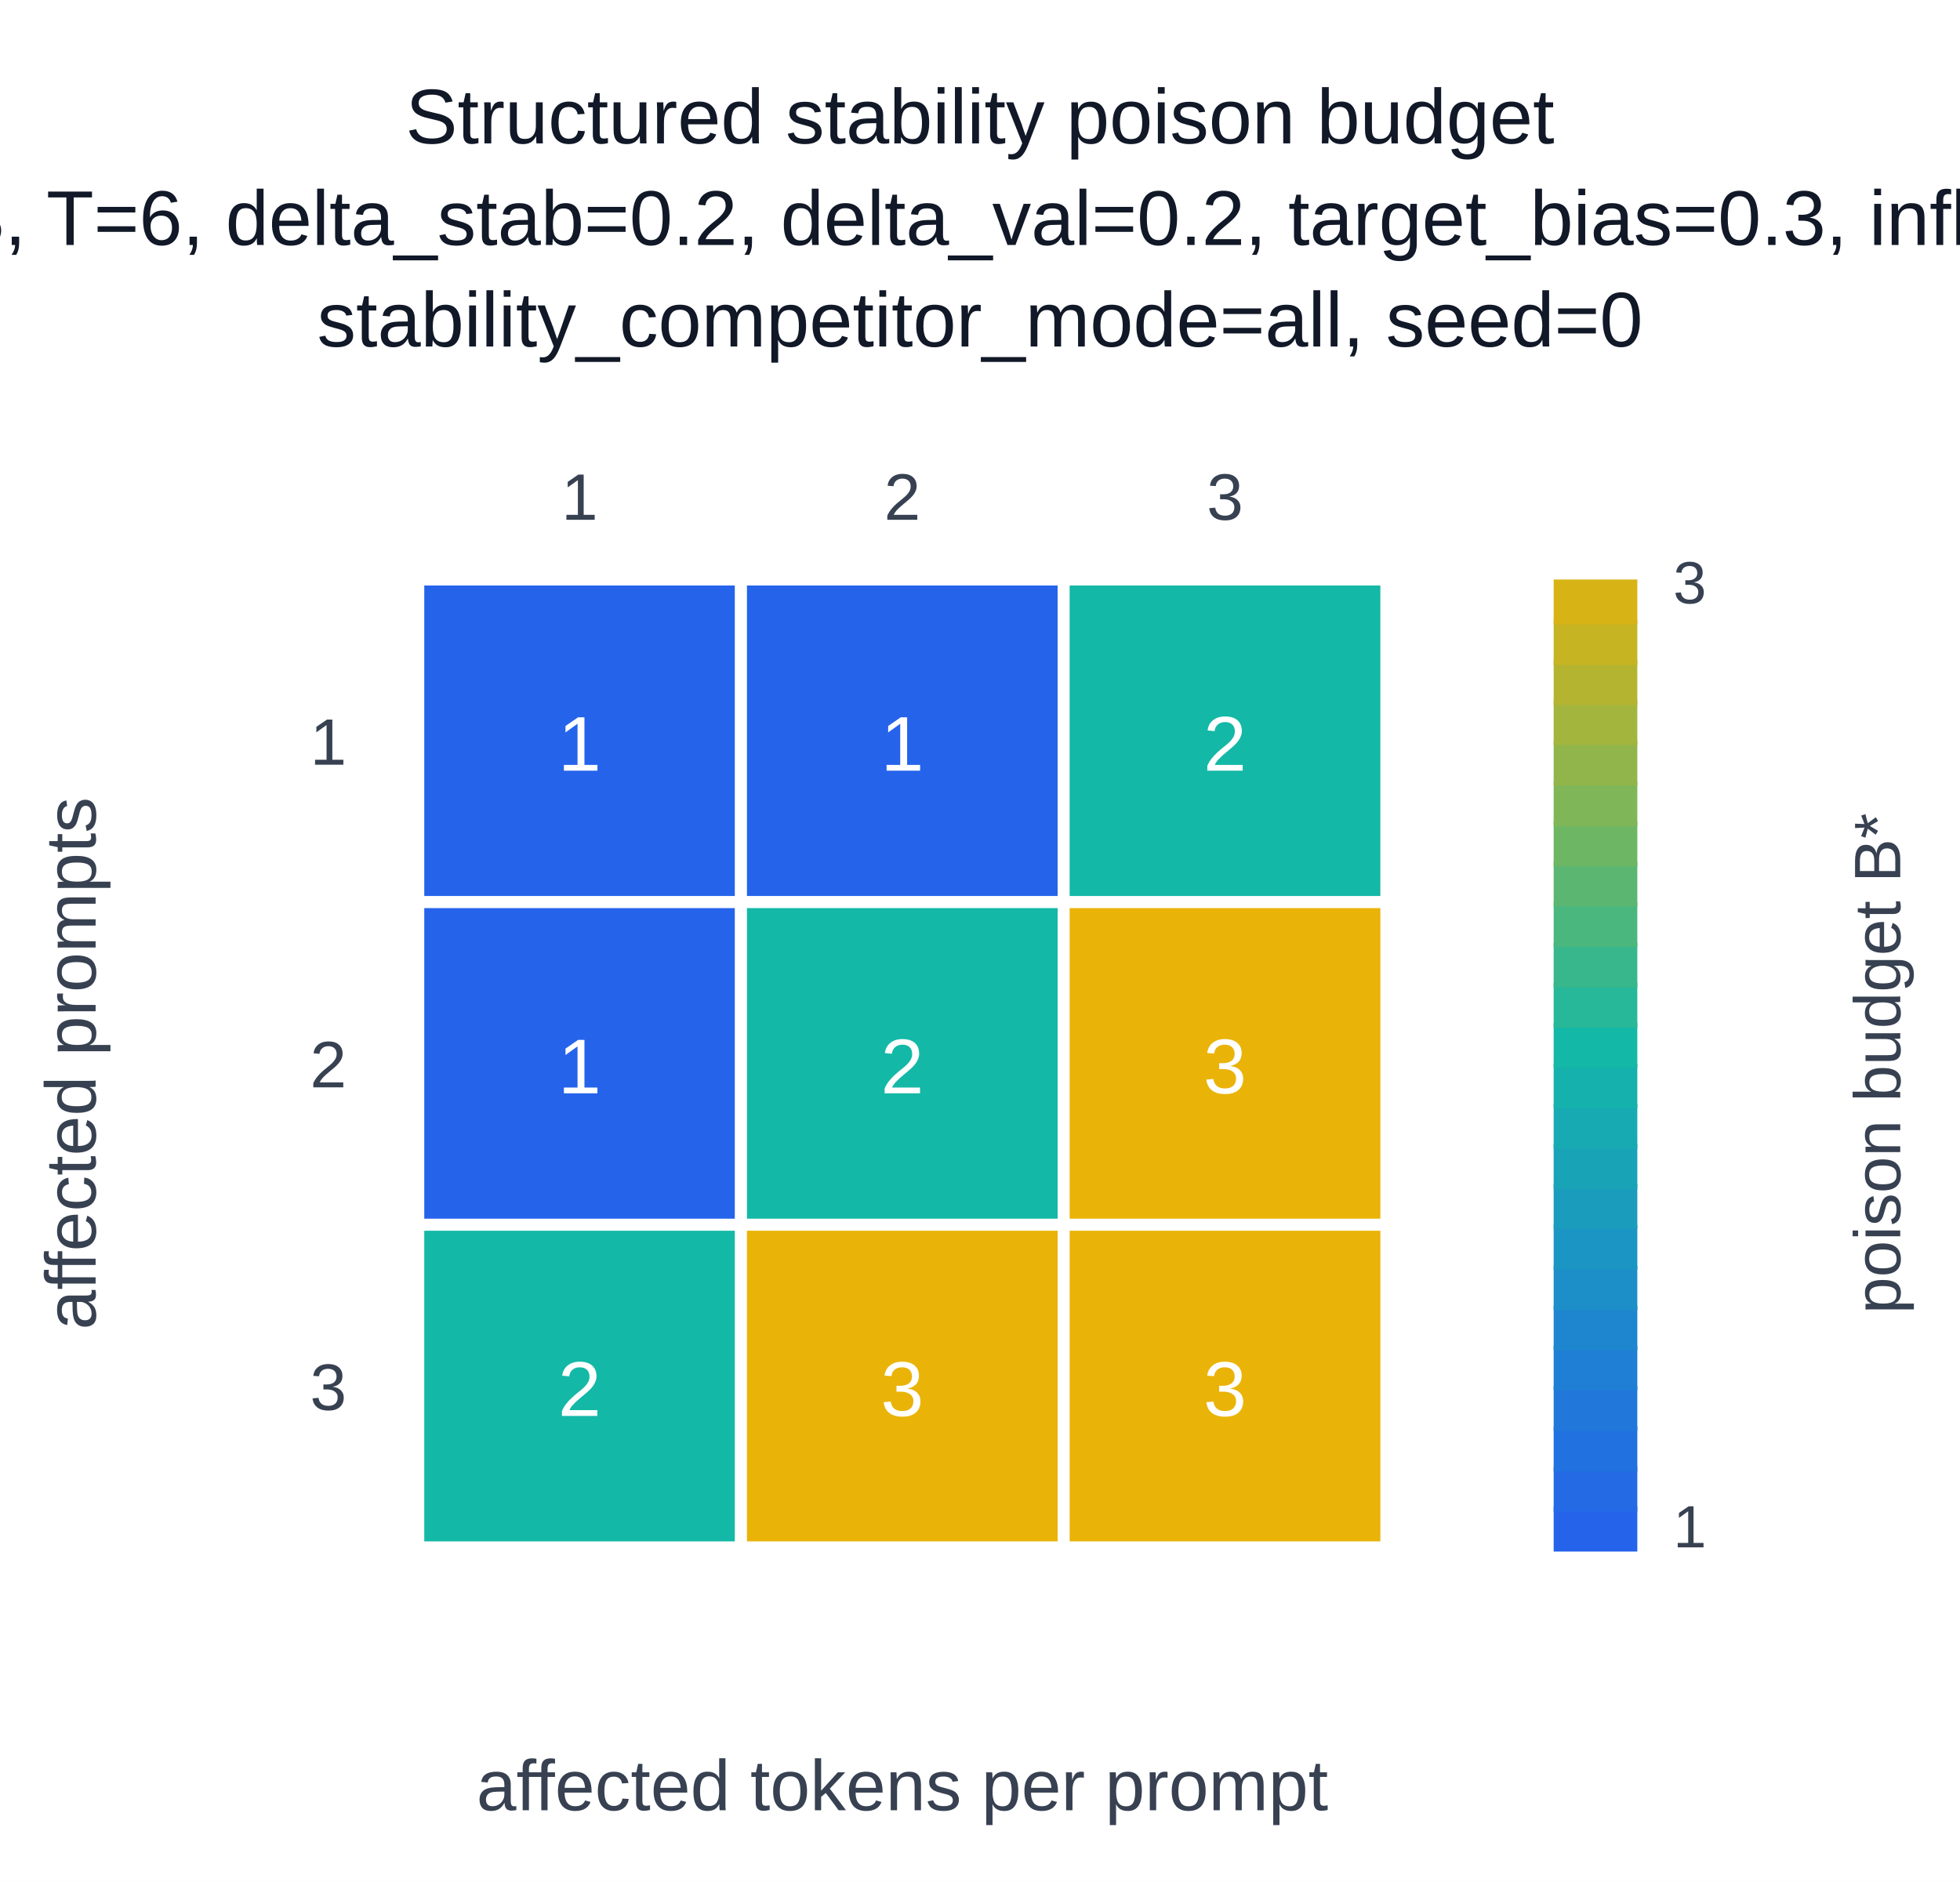
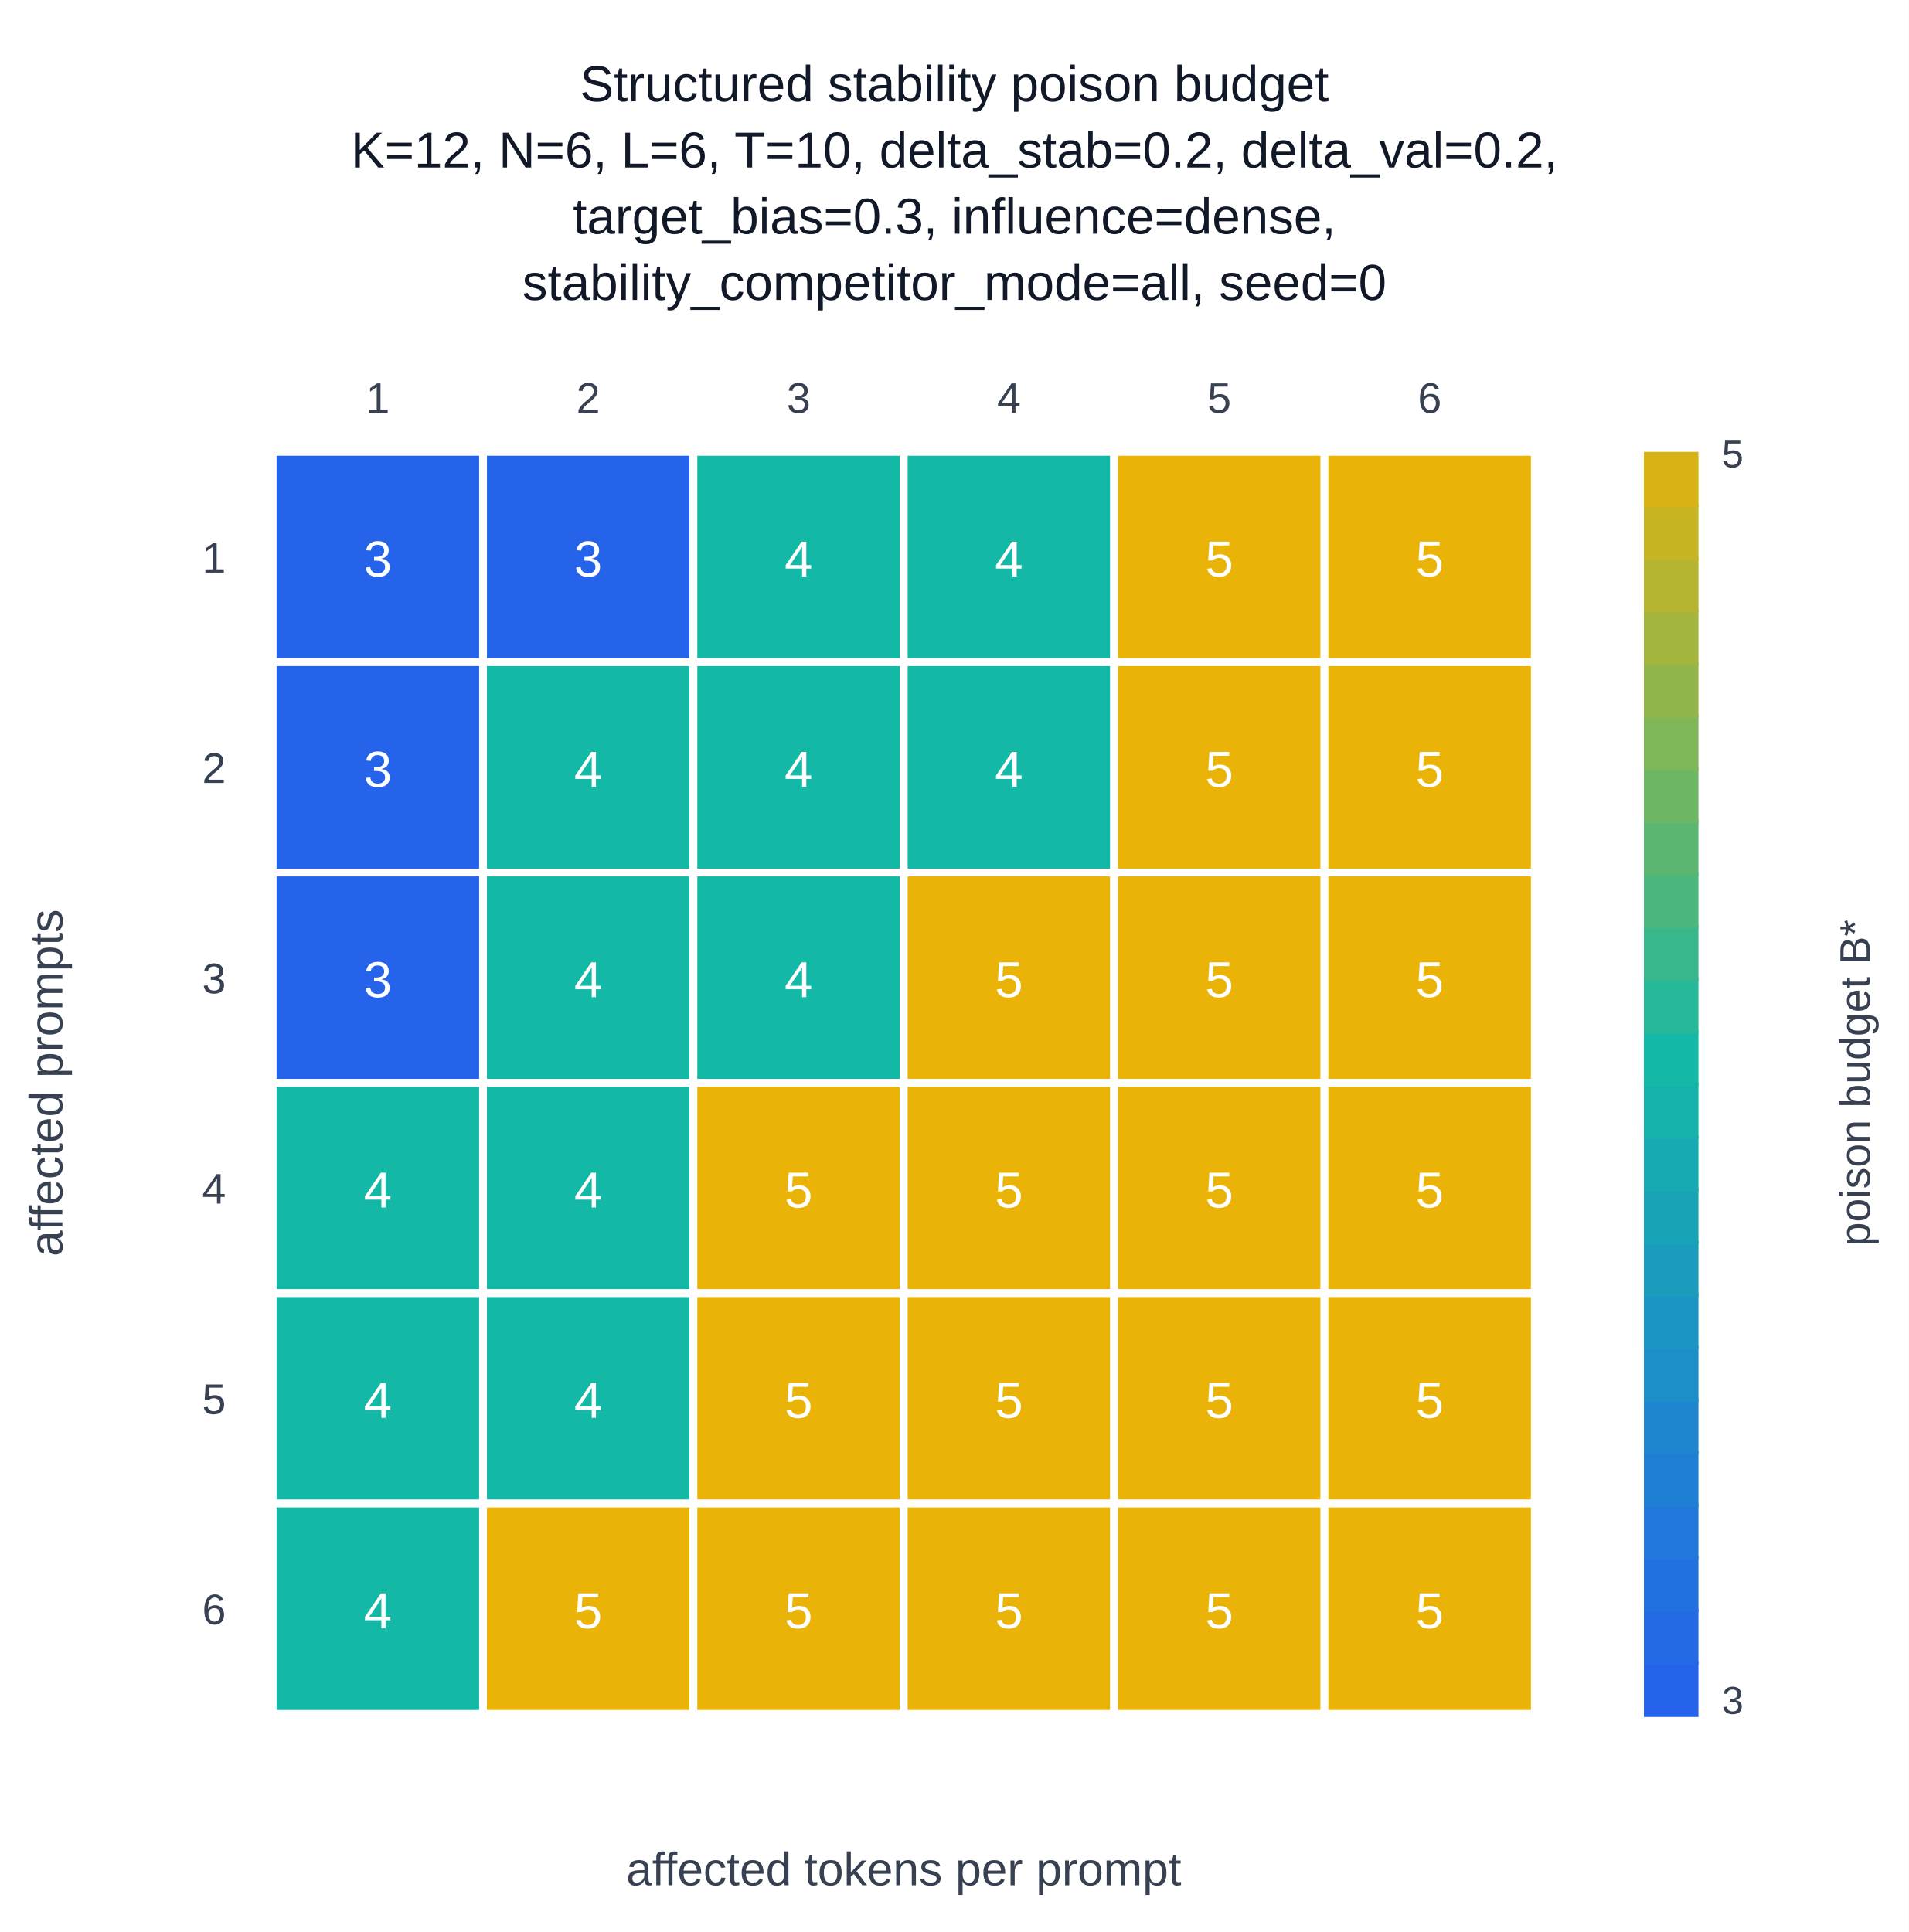
- <svg xmlns="http://www.w3.org/2000/svg" width="328" height="315" viewBox="0 0 328 315">
+ <svg xmlns="http://www.w3.org/2000/svg" width="490" height="496" viewBox="0 0 490 496">
  <rect width="100%" height="100%" fill="#ffffff" />
-   <text x="164.0" y="24" text-anchor="middle" font-family="Arial, sans-serif" font-size="13" fill="#111827">Structured stability poison budget</text>
-   <text x="164.0" y="41" text-anchor="middle" font-family="Arial, sans-serif" font-size="13" fill="#111827">K=6, N=3, L=3, T=6, delta_stab=0.2, delta_val=0.2, target_bias=0.3, influence=dense,</text>
-   <text x="164.0" y="58" text-anchor="middle" font-family="Arial, sans-serif" font-size="13" fill="#111827">stability_competitor_mode=all, seed=0</text>
-   <text x="151.0" y="303" text-anchor="middle" font-family="Arial, sans-serif" font-size="12" fill="#374151">affected tokens per prompt</text>
-   <text x="16" y="178.0" transform="rotate(-90 16 178.0)" text-anchor="middle" font-family="Arial, sans-serif" font-size="12" fill="#374151">affected prompts</text>
-   <text x="97.0" y="87" text-anchor="middle" font-family="Arial, sans-serif" font-size="11" fill="#374151">1</text>
-   <text x="151.0" y="87" text-anchor="middle" font-family="Arial, sans-serif" font-size="11" fill="#374151">2</text>
-   <text x="205.0" y="87" text-anchor="middle" font-family="Arial, sans-serif" font-size="11" fill="#374151">3</text>
-   <text x="58" y="128.0" text-anchor="end" font-family="Arial, sans-serif" font-size="11" fill="#374151">1</text>
-   <rect x="70" y="97" width="54" height="54" fill="#2563eb" stroke="#ffffff" stroke-width="2" />
-   <text x="97.0" y="129.0" text-anchor="middle" font-family="Arial, sans-serif" font-size="13" fill="#ffffff">1</text>
-   <rect x="124" y="97" width="54" height="54" fill="#2563eb" stroke="#ffffff" stroke-width="2" />
-   <text x="151.0" y="129.0" text-anchor="middle" font-family="Arial, sans-serif" font-size="13" fill="#ffffff">1</text>
-   <rect x="178" y="97" width="54" height="54" fill="#14b8a6" stroke="#ffffff" stroke-width="2" />
-   <text x="205.0" y="129.0" text-anchor="middle" font-family="Arial, sans-serif" font-size="13" fill="#ffffff">2</text>
-   <text x="58" y="182.0" text-anchor="end" font-family="Arial, sans-serif" font-size="11" fill="#374151">2</text>
-   <rect x="70" y="151" width="54" height="54" fill="#2563eb" stroke="#ffffff" stroke-width="2" />
-   <text x="97.0" y="183.0" text-anchor="middle" font-family="Arial, sans-serif" font-size="13" fill="#ffffff">1</text>
-   <rect x="124" y="151" width="54" height="54" fill="#14b8a6" stroke="#ffffff" stroke-width="2" />
-   <text x="151.0" y="183.0" text-anchor="middle" font-family="Arial, sans-serif" font-size="13" fill="#ffffff">2</text>
-   <rect x="178" y="151" width="54" height="54" fill="#eab308" stroke="#ffffff" stroke-width="2" />
-   <text x="205.0" y="183.0" text-anchor="middle" font-family="Arial, sans-serif" font-size="13" fill="#ffffff">3</text>
-   <text x="58" y="236.0" text-anchor="end" font-family="Arial, sans-serif" font-size="11" fill="#374151">3</text>
-   <rect x="70" y="205" width="54" height="54" fill="#14b8a6" stroke="#ffffff" stroke-width="2" />
-   <text x="97.0" y="237.0" text-anchor="middle" font-family="Arial, sans-serif" font-size="13" fill="#ffffff">2</text>
-   <rect x="124" y="205" width="54" height="54" fill="#eab308" stroke="#ffffff" stroke-width="2" />
-   <text x="151.0" y="237.0" text-anchor="middle" font-family="Arial, sans-serif" font-size="13" fill="#ffffff">3</text>
-   <rect x="178" y="205" width="54" height="54" fill="#eab308" stroke="#ffffff" stroke-width="2" />
-   <text x="205.0" y="237.0" text-anchor="middle" font-family="Arial, sans-serif" font-size="13" fill="#ffffff">3</text>
-   <rect x="260" y="252.2" width="14" height="7.5" fill="#2563eb" />
-   <rect x="260" y="245.5" width="14" height="7.5" fill="#246ae5" />
-   <rect x="260" y="238.8" width="14" height="7.5" fill="#2271e0" />
-   <rect x="260" y="232.0" width="14" height="7.5" fill="#2178da" />
-   <rect x="260" y="225.2" width="14" height="7.5" fill="#1f7fd4" />
-   <rect x="260" y="218.5" width="14" height="7.5" fill="#1e86ce" />
-   <rect x="260" y="211.8" width="14" height="7.5" fill="#1c8ec8" />
-   <rect x="260" y="205.0" width="14" height="7.5" fill="#1b95c3" />
-   <rect x="260" y="198.2" width="14" height="7.5" fill="#1a9cbd" />
-   <rect x="260" y="191.5" width="14" height="7.5" fill="#18a3b7" />
-   <rect x="260" y="184.8" width="14" height="7.5" fill="#17aab2" />
-   <rect x="260" y="178.0" width="14" height="7.5" fill="#15b1ac" />
-   <rect x="260" y="171.2" width="14" height="7.5" fill="#14b8a6" />
-   <rect x="260" y="164.5" width="14" height="7.5" fill="#26b899" />
-   <rect x="260" y="157.8" width="14" height="7.5" fill="#38b78c" />
-   <rect x="260" y="151.0" width="14" height="7.5" fill="#4ab77e" />
-   <rect x="260" y="144.2" width="14" height="7.5" fill="#5bb671" />
-   <rect x="260" y="137.5" width="14" height="7.5" fill="#6db664" />
-   <rect x="260" y="130.8" width="14" height="7.5" fill="#7fb657" />
-   <rect x="260" y="124.0" width="14" height="7.5" fill="#91b54a" />
-   <rect x="260" y="117.2" width="14" height="7.5" fill="#a3b53d" />
-   <rect x="260" y="110.5" width="14" height="7.5" fill="#b4b430" />
-   <rect x="260" y="103.8" width="14" height="7.5" fill="#c6b422" />
-   <rect x="260" y="97.0" width="14" height="7.5" fill="#d8b315" />
-   <text x="280" y="101" font-family="Arial, sans-serif" font-size="10" fill="#374151">3</text>
-   <text x="280" y="259.0" font-family="Arial, sans-serif" font-size="10" fill="#374151">1</text>
-   <text x="318" y="178.0" transform="rotate(-90 318 178.0)" text-anchor="middle" font-family="Arial, sans-serif" font-size="11" fill="#374151">poison budget B*</text>
+   <text x="245.0" y="26" text-anchor="middle" font-family="Arial, sans-serif" font-size="13" fill="#111827">Structured stability poison budget</text>
+   <text x="245.0" y="43" text-anchor="middle" font-family="Arial, sans-serif" font-size="13" fill="#111827">K=12, N=6, L=6, T=10, delta_stab=0.2, delta_val=0.2,</text>
+   <text x="245.0" y="60" text-anchor="middle" font-family="Arial, sans-serif" font-size="13" fill="#111827">target_bias=0.3, influence=dense,</text>
+   <text x="245.0" y="77" text-anchor="middle" font-family="Arial, sans-serif" font-size="13" fill="#111827">stability_competitor_mode=all, seed=0</text>
+   <text x="232.0" y="484" text-anchor="middle" font-family="Arial, sans-serif" font-size="12" fill="#374151">affected tokens per prompt</text>
+   <text x="16" y="278.0" transform="rotate(-90 16 278.0)" text-anchor="middle" font-family="Arial, sans-serif" font-size="12" fill="#374151">affected prompts</text>
+   <text x="97.0" y="106" text-anchor="middle" font-family="Arial, sans-serif" font-size="11" fill="#374151">1</text>
+   <text x="151.0" y="106" text-anchor="middle" font-family="Arial, sans-serif" font-size="11" fill="#374151">2</text>
+   <text x="205.0" y="106" text-anchor="middle" font-family="Arial, sans-serif" font-size="11" fill="#374151">3</text>
+   <text x="259.0" y="106" text-anchor="middle" font-family="Arial, sans-serif" font-size="11" fill="#374151">4</text>
+   <text x="313.0" y="106" text-anchor="middle" font-family="Arial, sans-serif" font-size="11" fill="#374151">5</text>
+   <text x="367.0" y="106" text-anchor="middle" font-family="Arial, sans-serif" font-size="11" fill="#374151">6</text>
+   <text x="58" y="147.0" text-anchor="end" font-family="Arial, sans-serif" font-size="11" fill="#374151">1</text>
+   <rect x="70" y="116" width="54" height="54" fill="#2563eb" stroke="#ffffff" stroke-width="2" />
+   <text x="97.0" y="148.0" text-anchor="middle" font-family="Arial, sans-serif" font-size="13" fill="#ffffff">3</text>
+   <rect x="124" y="116" width="54" height="54" fill="#2563eb" stroke="#ffffff" stroke-width="2" />
+   <text x="151.0" y="148.0" text-anchor="middle" font-family="Arial, sans-serif" font-size="13" fill="#ffffff">3</text>
+   <rect x="178" y="116" width="54" height="54" fill="#14b8a6" stroke="#ffffff" stroke-width="2" />
+   <text x="205.0" y="148.0" text-anchor="middle" font-family="Arial, sans-serif" font-size="13" fill="#ffffff">4</text>
+   <rect x="232" y="116" width="54" height="54" fill="#14b8a6" stroke="#ffffff" stroke-width="2" />
+   <text x="259.0" y="148.0" text-anchor="middle" font-family="Arial, sans-serif" font-size="13" fill="#ffffff">4</text>
+   <rect x="286" y="116" width="54" height="54" fill="#eab308" stroke="#ffffff" stroke-width="2" />
+   <text x="313.0" y="148.0" text-anchor="middle" font-family="Arial, sans-serif" font-size="13" fill="#ffffff">5</text>
+   <rect x="340" y="116" width="54" height="54" fill="#eab308" stroke="#ffffff" stroke-width="2" />
+   <text x="367.0" y="148.0" text-anchor="middle" font-family="Arial, sans-serif" font-size="13" fill="#ffffff">5</text>
+   <text x="58" y="201.0" text-anchor="end" font-family="Arial, sans-serif" font-size="11" fill="#374151">2</text>
+   <rect x="70" y="170" width="54" height="54" fill="#2563eb" stroke="#ffffff" stroke-width="2" />
+   <text x="97.0" y="202.0" text-anchor="middle" font-family="Arial, sans-serif" font-size="13" fill="#ffffff">3</text>
+   <rect x="124" y="170" width="54" height="54" fill="#14b8a6" stroke="#ffffff" stroke-width="2" />
+   <text x="151.0" y="202.0" text-anchor="middle" font-family="Arial, sans-serif" font-size="13" fill="#ffffff">4</text>
+   <rect x="178" y="170" width="54" height="54" fill="#14b8a6" stroke="#ffffff" stroke-width="2" />
+   <text x="205.0" y="202.0" text-anchor="middle" font-family="Arial, sans-serif" font-size="13" fill="#ffffff">4</text>
+   <rect x="232" y="170" width="54" height="54" fill="#14b8a6" stroke="#ffffff" stroke-width="2" />
+   <text x="259.0" y="202.0" text-anchor="middle" font-family="Arial, sans-serif" font-size="13" fill="#ffffff">4</text>
+   <rect x="286" y="170" width="54" height="54" fill="#eab308" stroke="#ffffff" stroke-width="2" />
+   <text x="313.0" y="202.0" text-anchor="middle" font-family="Arial, sans-serif" font-size="13" fill="#ffffff">5</text>
+   <rect x="340" y="170" width="54" height="54" fill="#eab308" stroke="#ffffff" stroke-width="2" />
+   <text x="367.0" y="202.0" text-anchor="middle" font-family="Arial, sans-serif" font-size="13" fill="#ffffff">5</text>
+   <text x="58" y="255.0" text-anchor="end" font-family="Arial, sans-serif" font-size="11" fill="#374151">3</text>
+   <rect x="70" y="224" width="54" height="54" fill="#2563eb" stroke="#ffffff" stroke-width="2" />
+   <text x="97.0" y="256.0" text-anchor="middle" font-family="Arial, sans-serif" font-size="13" fill="#ffffff">3</text>
+   <rect x="124" y="224" width="54" height="54" fill="#14b8a6" stroke="#ffffff" stroke-width="2" />
+   <text x="151.0" y="256.0" text-anchor="middle" font-family="Arial, sans-serif" font-size="13" fill="#ffffff">4</text>
+   <rect x="178" y="224" width="54" height="54" fill="#14b8a6" stroke="#ffffff" stroke-width="2" />
+   <text x="205.0" y="256.0" text-anchor="middle" font-family="Arial, sans-serif" font-size="13" fill="#ffffff">4</text>
+   <rect x="232" y="224" width="54" height="54" fill="#eab308" stroke="#ffffff" stroke-width="2" />
+   <text x="259.0" y="256.0" text-anchor="middle" font-family="Arial, sans-serif" font-size="13" fill="#ffffff">5</text>
+   <rect x="286" y="224" width="54" height="54" fill="#eab308" stroke="#ffffff" stroke-width="2" />
+   <text x="313.0" y="256.0" text-anchor="middle" font-family="Arial, sans-serif" font-size="13" fill="#ffffff">5</text>
+   <rect x="340" y="224" width="54" height="54" fill="#eab308" stroke="#ffffff" stroke-width="2" />
+   <text x="367.0" y="256.0" text-anchor="middle" font-family="Arial, sans-serif" font-size="13" fill="#ffffff">5</text>
+   <text x="58" y="309.0" text-anchor="end" font-family="Arial, sans-serif" font-size="11" fill="#374151">4</text>
+   <rect x="70" y="278" width="54" height="54" fill="#14b8a6" stroke="#ffffff" stroke-width="2" />
+   <text x="97.0" y="310.0" text-anchor="middle" font-family="Arial, sans-serif" font-size="13" fill="#ffffff">4</text>
+   <rect x="124" y="278" width="54" height="54" fill="#14b8a6" stroke="#ffffff" stroke-width="2" />
+   <text x="151.0" y="310.0" text-anchor="middle" font-family="Arial, sans-serif" font-size="13" fill="#ffffff">4</text>
+   <rect x="178" y="278" width="54" height="54" fill="#eab308" stroke="#ffffff" stroke-width="2" />
+   <text x="205.0" y="310.0" text-anchor="middle" font-family="Arial, sans-serif" font-size="13" fill="#ffffff">5</text>
+   <rect x="232" y="278" width="54" height="54" fill="#eab308" stroke="#ffffff" stroke-width="2" />
+   <text x="259.0" y="310.0" text-anchor="middle" font-family="Arial, sans-serif" font-size="13" fill="#ffffff">5</text>
+   <rect x="286" y="278" width="54" height="54" fill="#eab308" stroke="#ffffff" stroke-width="2" />
+   <text x="313.0" y="310.0" text-anchor="middle" font-family="Arial, sans-serif" font-size="13" fill="#ffffff">5</text>
+   <rect x="340" y="278" width="54" height="54" fill="#eab308" stroke="#ffffff" stroke-width="2" />
+   <text x="367.0" y="310.0" text-anchor="middle" font-family="Arial, sans-serif" font-size="13" fill="#ffffff">5</text>
+   <text x="58" y="363.0" text-anchor="end" font-family="Arial, sans-serif" font-size="11" fill="#374151">5</text>
+   <rect x="70" y="332" width="54" height="54" fill="#14b8a6" stroke="#ffffff" stroke-width="2" />
+   <text x="97.0" y="364.0" text-anchor="middle" font-family="Arial, sans-serif" font-size="13" fill="#ffffff">4</text>
+   <rect x="124" y="332" width="54" height="54" fill="#14b8a6" stroke="#ffffff" stroke-width="2" />
+   <text x="151.0" y="364.0" text-anchor="middle" font-family="Arial, sans-serif" font-size="13" fill="#ffffff">4</text>
+   <rect x="178" y="332" width="54" height="54" fill="#eab308" stroke="#ffffff" stroke-width="2" />
+   <text x="205.0" y="364.0" text-anchor="middle" font-family="Arial, sans-serif" font-size="13" fill="#ffffff">5</text>
+   <rect x="232" y="332" width="54" height="54" fill="#eab308" stroke="#ffffff" stroke-width="2" />
+   <text x="259.0" y="364.0" text-anchor="middle" font-family="Arial, sans-serif" font-size="13" fill="#ffffff">5</text>
+   <rect x="286" y="332" width="54" height="54" fill="#eab308" stroke="#ffffff" stroke-width="2" />
+   <text x="313.0" y="364.0" text-anchor="middle" font-family="Arial, sans-serif" font-size="13" fill="#ffffff">5</text>
+   <rect x="340" y="332" width="54" height="54" fill="#eab308" stroke="#ffffff" stroke-width="2" />
+   <text x="367.0" y="364.0" text-anchor="middle" font-family="Arial, sans-serif" font-size="13" fill="#ffffff">5</text>
+   <text x="58" y="417.0" text-anchor="end" font-family="Arial, sans-serif" font-size="11" fill="#374151">6</text>
+   <rect x="70" y="386" width="54" height="54" fill="#14b8a6" stroke="#ffffff" stroke-width="2" />
+   <text x="97.0" y="418.0" text-anchor="middle" font-family="Arial, sans-serif" font-size="13" fill="#ffffff">4</text>
+   <rect x="124" y="386" width="54" height="54" fill="#eab308" stroke="#ffffff" stroke-width="2" />
+   <text x="151.0" y="418.0" text-anchor="middle" font-family="Arial, sans-serif" font-size="13" fill="#ffffff">5</text>
+   <rect x="178" y="386" width="54" height="54" fill="#eab308" stroke="#ffffff" stroke-width="2" />
+   <text x="205.0" y="418.0" text-anchor="middle" font-family="Arial, sans-serif" font-size="13" fill="#ffffff">5</text>
+   <rect x="232" y="386" width="54" height="54" fill="#eab308" stroke="#ffffff" stroke-width="2" />
+   <text x="259.0" y="418.0" text-anchor="middle" font-family="Arial, sans-serif" font-size="13" fill="#ffffff">5</text>
+   <rect x="286" y="386" width="54" height="54" fill="#eab308" stroke="#ffffff" stroke-width="2" />
+   <text x="313.0" y="418.0" text-anchor="middle" font-family="Arial, sans-serif" font-size="13" fill="#ffffff">5</text>
+   <rect x="340" y="386" width="54" height="54" fill="#eab308" stroke="#ffffff" stroke-width="2" />
+   <text x="367.0" y="418.0" text-anchor="middle" font-family="Arial, sans-serif" font-size="13" fill="#ffffff">5</text>
+   <rect x="422" y="426.5" width="14" height="14.3" fill="#2563eb" />
+   <rect x="422" y="413.0" width="14" height="14.3" fill="#246ae5" />
+   <rect x="422" y="399.5" width="14" height="14.3" fill="#2271e0" />
+   <rect x="422" y="386.0" width="14" height="14.3" fill="#2178da" />
+   <rect x="422" y="372.5" width="14" height="14.3" fill="#1f7fd4" />
+   <rect x="422" y="359.0" width="14" height="14.3" fill="#1e86ce" />
+   <rect x="422" y="345.5" width="14" height="14.3" fill="#1c8ec8" />
+   <rect x="422" y="332.0" width="14" height="14.3" fill="#1b95c3" />
+   <rect x="422" y="318.5" width="14" height="14.3" fill="#1a9cbd" />
+   <rect x="422" y="305.0" width="14" height="14.3" fill="#18a3b7" />
+   <rect x="422" y="291.5" width="14" height="14.3" fill="#17aab2" />
+   <rect x="422" y="278.0" width="14" height="14.3" fill="#15b1ac" />
+   <rect x="422" y="264.5" width="14" height="14.3" fill="#14b8a6" />
+   <rect x="422" y="251.0" width="14" height="14.3" fill="#26b899" />
+   <rect x="422" y="237.5" width="14" height="14.3" fill="#38b78c" />
+   <rect x="422" y="224.0" width="14" height="14.3" fill="#4ab77e" />
+   <rect x="422" y="210.5" width="14" height="14.3" fill="#5bb671" />
+   <rect x="422" y="197.0" width="14" height="14.3" fill="#6db664" />
+   <rect x="422" y="183.5" width="14" height="14.3" fill="#7fb657" />
+   <rect x="422" y="170.0" width="14" height="14.3" fill="#91b54a" />
+   <rect x="422" y="156.5" width="14" height="14.3" fill="#a3b53d" />
+   <rect x="422" y="143.0" width="14" height="14.3" fill="#b4b430" />
+   <rect x="422" y="129.5" width="14" height="14.3" fill="#c6b422" />
+   <rect x="422" y="116.0" width="14" height="14.3" fill="#d8b315" />
+   <text x="442" y="120" font-family="Arial, sans-serif" font-size="10" fill="#374151">5</text>
+   <text x="442" y="440.0" font-family="Arial, sans-serif" font-size="10" fill="#374151">3</text>
+   <text x="480" y="278.0" transform="rotate(-90 480 278.0)" text-anchor="middle" font-family="Arial, sans-serif" font-size="11" fill="#374151">poison budget B*</text>
</svg>
